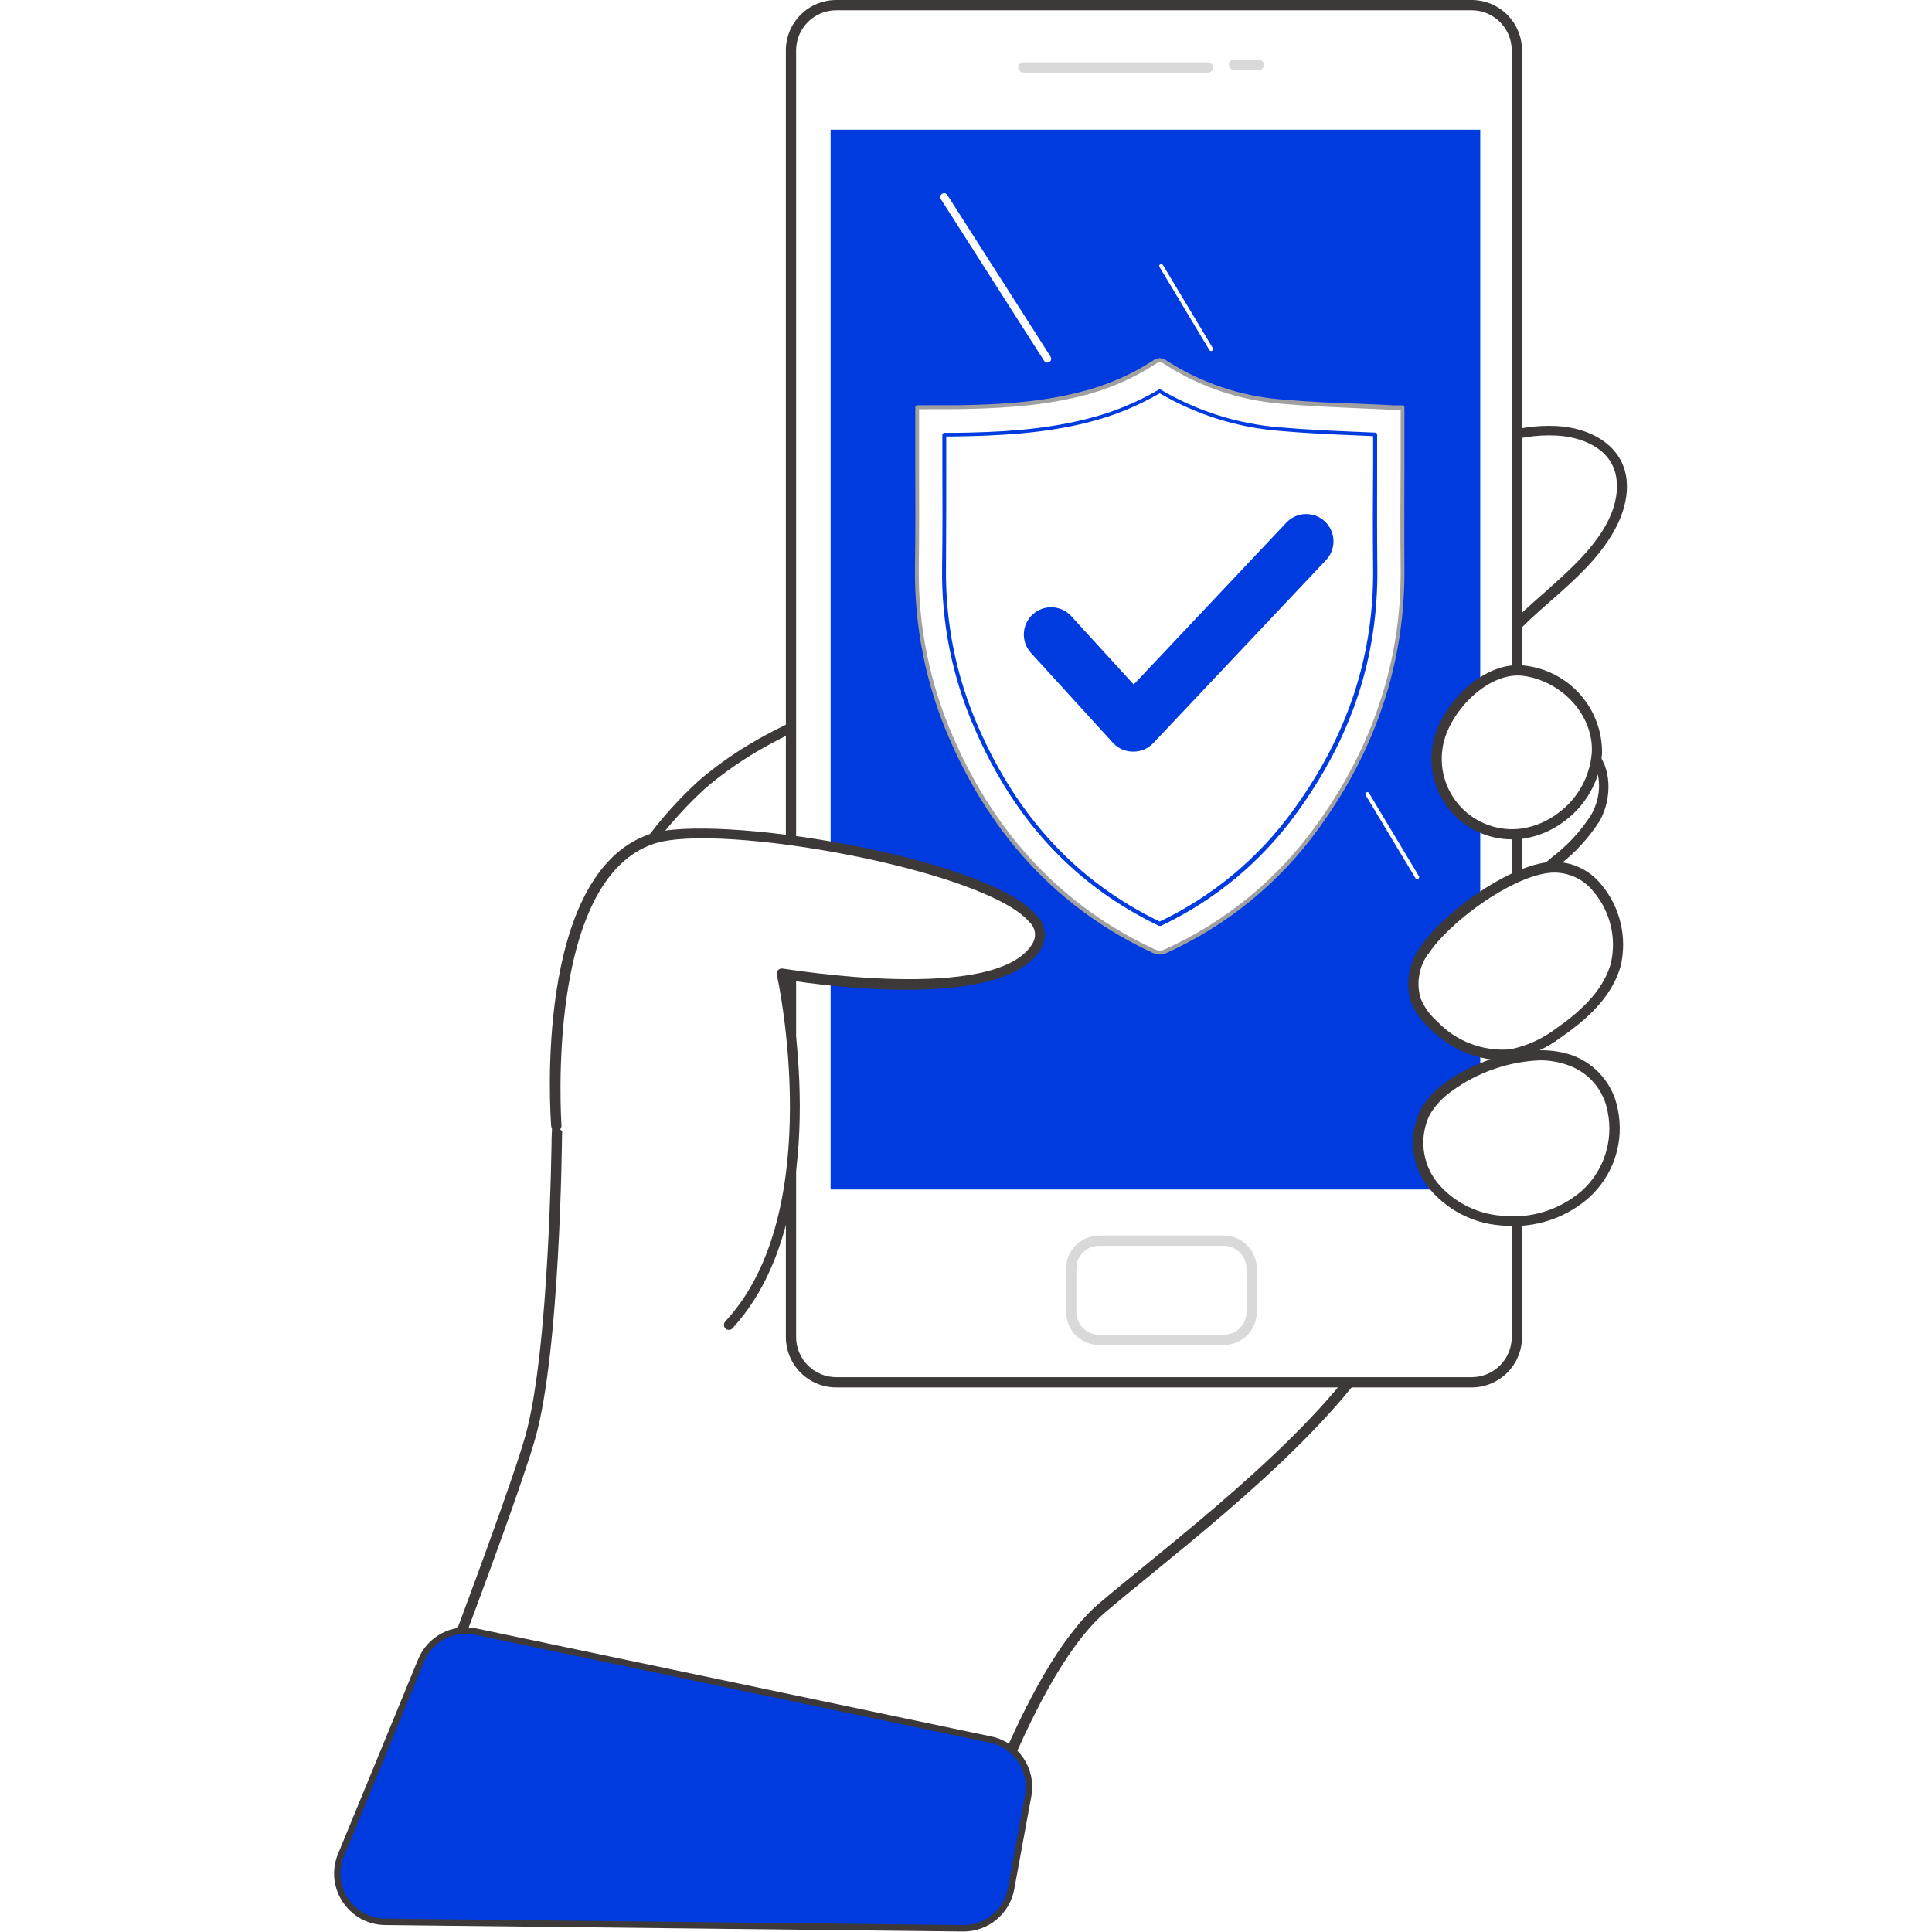
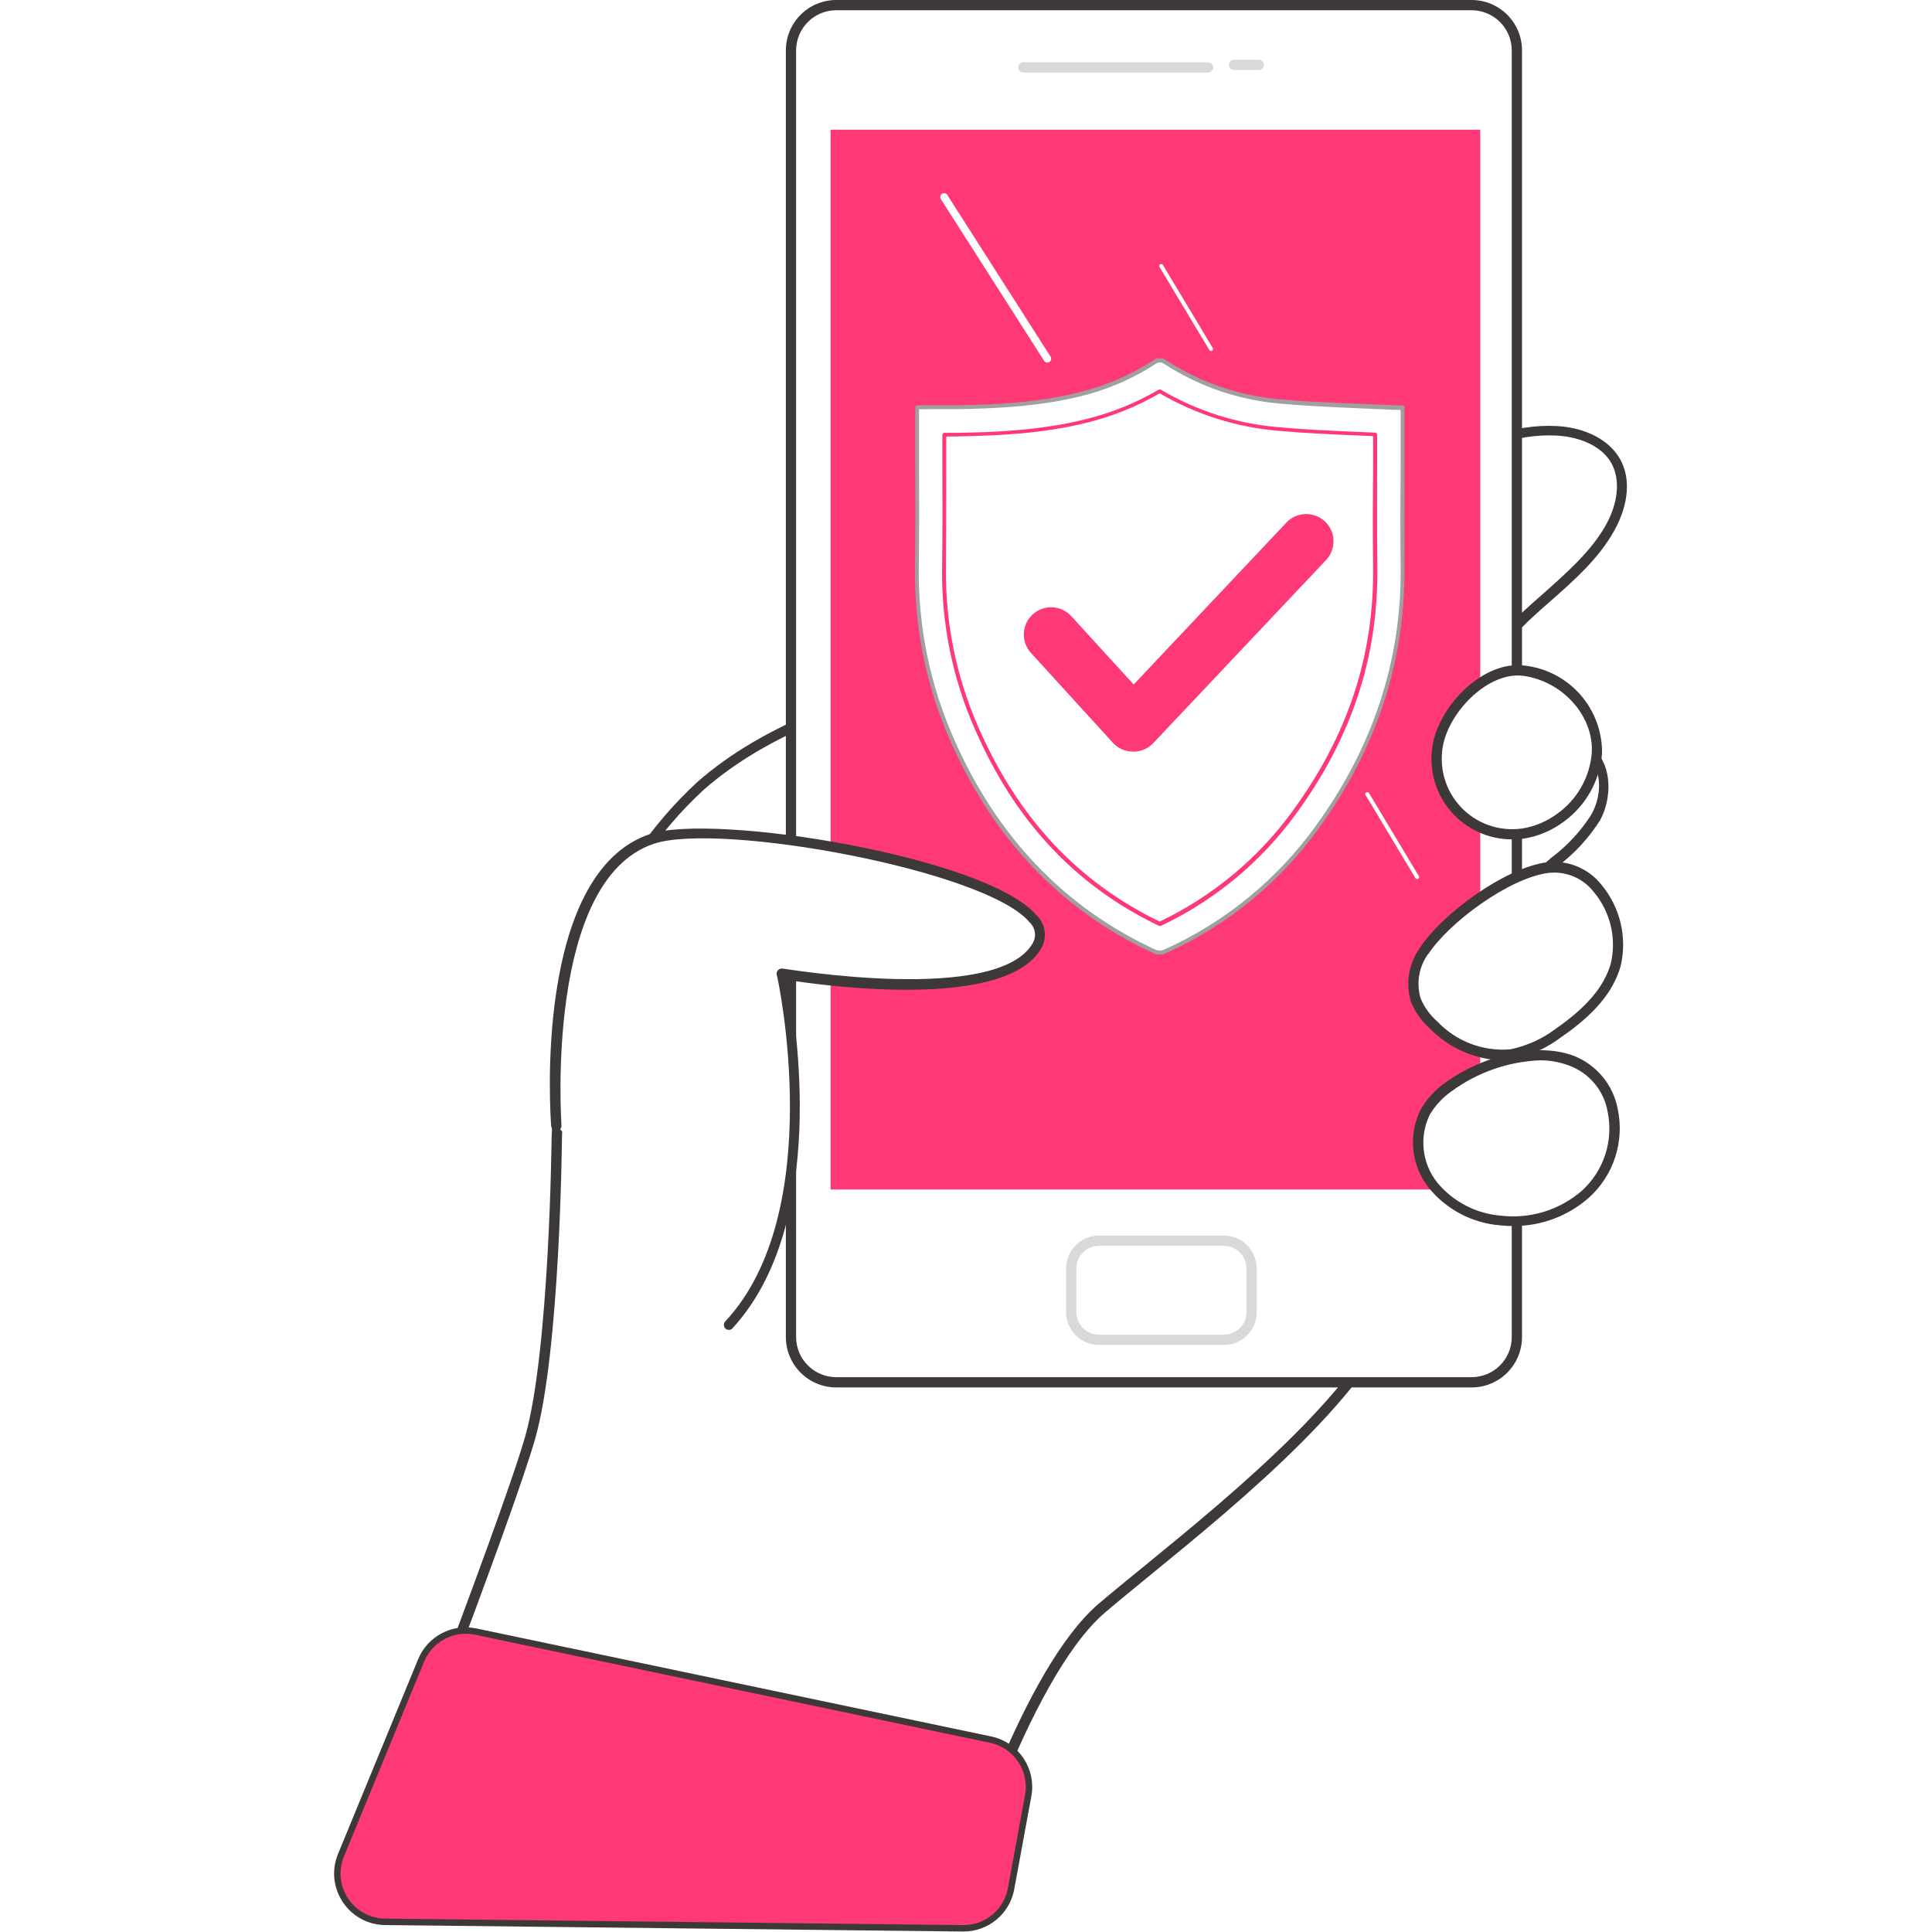
<svg xmlns="http://www.w3.org/2000/svg" width="300" height="300" viewBox="0 0 300 300" fill="none">
  <rect width="300" height="300" fill="#CACACA" />
  <g id="Illustration">
    <rect width="2438" height="5632" transform="translate(-1691 -1018)" fill="white" />
    <g id="Frame 888">
      <g id="Frame 874">
        <rect x="-15.5" y="-679.5" width="331" height="995" stroke="#ECECEC" />
        <g id="security_phone_flat">
          <rect x="-15.5" y="-647.5" width="331" height="963" rx="4.5" stroke="#9747FF" stroke-dasharray="10 5" />
          <g id="Theme=Theme3">
            <g id="Group 2">
              <path id="Vector" d="M55.425 296.08C55.425 296.08 78.545 236.567 82.337 223.183C86.129 209.799 86.464 177.278 86.448 176.705C86.609 171.141 87.141 165.594 88.041 160.102C89.216 155.4 90.696 150.78 92.471 146.271C95.913 137.021 101.48 128.709 108.723 122.004C120.69 111.488 136.862 107.536 152.047 102.692C176.792 94.821 199.083 83.237 222.442 72.179C228.513 69.311 234.934 66.459 241.563 66.842C245.18 67.049 249.067 68.435 250.788 71.622C252.509 74.808 251.585 78.76 249.832 81.899C246.805 87.3 241.626 91.093 237.085 95.299C233.038 99.06 224.753 108.285 229.214 114.308C232.783 119.088 241.961 112.141 246.932 116.858C249.529 119.343 249.354 123.725 247.617 126.864C245.881 130.003 242.933 132.281 240.208 134.64C232.99 140.886 226.824 148.741 221.088 156.277C215.352 163.814 217.582 157.871 218.044 166.714C218.602 177.549 220.116 190.471 217.057 201.083C212.149 218.021 183.389 238.973 170.849 249.665C158.309 260.356 147.888 296.032 147.888 296.032L55.425 296.08Z" fill="white" />
              <path id="Vector_2" d="M148.096 296.877H55.425C55.294 296.877 55.164 296.845 55.047 296.784C54.931 296.723 54.831 296.634 54.756 296.526C54.685 296.419 54.64 296.297 54.626 296.169C54.612 296.042 54.63 295.913 54.676 295.793C54.899 295.204 77.844 236.169 81.572 222.976C85.301 209.783 85.651 177.039 85.651 176.768C85.839 171.134 86.403 165.518 87.34 159.958C88.521 155.223 90.011 150.571 91.802 146.032C95.278 136.657 100.918 128.233 108.261 121.446C118.794 112.205 132.56 107.951 145.881 103.919L151.872 102.055C172.235 95.57 190.575 86.743 209.982 77.406C214.013 75.462 218.076 73.502 222.155 71.574C228.656 68.499 235.03 65.79 241.738 66.156C246.295 66.412 249.976 68.371 251.617 71.383C253.927 75.685 251.712 80.545 250.645 82.425C248.223 86.775 244.431 90.105 240.782 93.323C239.762 94.216 238.742 95.108 237.755 96.032C235.667 97.96 225.486 107.919 229.979 113.974C231.461 115.965 234.249 115.567 237.484 114.977C240.718 114.388 244.829 113.782 247.602 116.427C250.374 119.072 250.278 124.091 248.446 127.39C246.713 130.127 244.5 132.529 241.913 134.48L240.862 135.388C233.707 141.571 227.557 149.41 221.853 156.899C220.839 158.266 219.748 159.575 218.586 160.819C218.412 160.995 218.247 161.182 218.092 161.376C218.092 161.376 218.172 161.504 218.204 161.647C218.692 163.326 218.955 165.062 218.985 166.81C219.064 168.483 219.176 170.22 219.287 171.972C219.893 181.532 220.594 192.351 217.965 201.45C213.79 215.79 192.758 233.03 178.848 244.391C176.155 246.59 173.621 248.661 171.566 250.414C159.409 260.85 148.972 296.048 148.86 296.399C148.796 296.546 148.689 296.671 148.552 296.756C148.416 296.842 148.256 296.884 148.096 296.877ZM56.588 295.283H147.522C148.972 290.503 158.755 259.225 170.546 249.075C172.602 247.323 175.151 245.235 177.86 243.037C191.626 231.787 212.42 214.786 216.451 200.876C219.001 192.049 218.315 181.373 217.71 171.94C217.598 170.172 217.487 168.451 217.407 166.778C217.383 165.16 217.142 163.552 216.69 161.998C216.356 160.851 216.579 160.564 217.439 159.64C218.569 158.434 219.633 157.168 220.626 155.847C226.362 148.279 232.592 140.376 239.858 134.082L240.909 133.174C243.347 131.347 245.436 129.096 247.076 126.529C248.669 123.757 248.924 119.758 246.534 117.479C244.144 115.2 240.989 115.886 237.77 116.459C234.552 117.033 230.792 117.606 228.736 114.866C223.574 107.903 233.516 97.737 236.703 94.789C237.707 93.865 238.727 92.973 239.762 92.065C243.315 88.878 246.996 85.691 249.322 81.596C251.266 78.123 251.617 74.57 250.278 72.036C248.94 69.503 245.705 67.861 241.722 67.638C235.349 67.272 229.198 69.917 222.904 72.897L210.731 78.728C191.276 88.097 172.888 96.94 152.414 103.457C150.422 104.095 148.414 104.716 146.407 105.322C133.182 109.401 119.59 113.591 109.281 122.626C102.135 129.223 96.643 137.411 93.252 146.526C91.487 150.998 90.018 155.581 88.854 160.245C87.966 165.664 87.433 171.136 87.261 176.625C87.261 176.928 86.974 209.751 83.118 223.343C79.629 235.675 59.743 287.125 56.588 295.283Z" fill="#3D3939" />
              <path id="Vector_3" d="M228.529 0.797H129.836C125.964 0.797 122.825 3.935 122.825 7.807V207.616C122.825 211.488 125.964 214.627 129.836 214.627H228.529C232.401 214.627 235.54 211.488 235.54 207.616V7.807C235.54 3.935 232.401 0.797 228.529 0.797Z" fill="white" />
              <path id="Vector_4" d="M228.529 215.44H129.836C127.766 215.435 125.783 214.612 124.319 213.148C122.856 211.685 122.032 209.702 122.028 207.632V7.808C122.032 5.738 122.856 3.755 124.319 2.291C125.783 0.828 127.766 0.004 129.836 0H228.529C230.598 0.004 232.582 0.828 234.045 2.291C235.508 3.755 236.332 5.738 236.336 7.808V207.632C236.332 209.702 235.508 211.685 234.045 213.148C232.582 214.612 230.598 215.435 228.529 215.44ZM129.836 1.593C128.189 1.598 126.611 2.254 125.446 3.418C124.282 4.583 123.626 6.161 123.621 7.808V207.632C123.626 209.279 124.282 210.857 125.446 212.022C126.611 213.186 128.189 213.842 129.836 213.846H228.529C230.176 213.842 231.754 213.186 232.918 212.022C234.083 210.857 234.739 209.279 234.743 207.632V7.808C234.739 6.161 234.083 4.583 232.918 3.418C231.754 2.254 230.176 1.598 228.529 1.593H129.836Z" fill="#3D3939" />
-               <path id="Vector_5" d="M229.851 20.14H128.975V184.704H229.851V20.14Z" fill="#003BE0" />
+               <path id="Vector_5" d="M229.851 20.14H128.975V184.704H229.851V20.14Z" fill="#FE3976" />
              <path id="Vector_6" d="M190.049 208.843H170.642C169.291 208.839 167.996 208.3 167.041 207.345C166.086 206.39 165.547 205.095 165.543 203.744V196.972C165.543 195.619 166.08 194.32 167.035 193.361C167.991 192.403 169.288 191.862 170.642 191.858H190.049C191.403 191.862 192.699 192.403 193.655 193.361C194.611 194.32 195.148 195.619 195.148 196.972V203.744C195.148 205.097 194.61 206.393 193.654 207.35C192.698 208.306 191.401 208.843 190.049 208.843ZM170.642 193.451C169.71 193.455 168.819 193.828 168.162 194.488C167.505 195.148 167.136 196.041 167.136 196.972V203.744C167.14 204.673 167.511 205.562 168.168 206.218C168.824 206.875 169.713 207.245 170.642 207.25H190.049C190.977 207.245 191.866 206.875 192.523 206.218C193.179 205.562 193.55 204.673 193.554 203.744V196.972C193.554 196.041 193.186 195.148 192.529 194.488C191.872 193.828 190.98 193.455 190.049 193.451H170.642Z" fill="#D9D9D9" />
              <path id="Vector_7" d="M187.579 11.265H158.899C158.687 11.265 158.485 11.181 158.335 11.032C158.186 10.883 158.102 10.68 158.102 10.469C158.102 10.257 158.186 10.055 158.335 9.905C158.485 9.756 158.687 9.672 158.899 9.672H187.579C187.791 9.672 187.993 9.756 188.143 9.905C188.292 10.055 188.376 10.257 188.376 10.469C188.376 10.68 188.292 10.883 188.143 11.032C187.993 11.181 187.791 11.265 187.579 11.265Z" fill="#D9D9D9" />
              <path id="Vector_8" d="M195.466 10.867H191.61C191.4 10.863 191.2 10.778 191.052 10.629C190.903 10.48 190.818 10.28 190.814 10.07C190.814 9.859 190.898 9.656 191.047 9.507C191.196 9.357 191.399 9.274 191.61 9.274H195.466C195.678 9.274 195.88 9.357 196.03 9.507C196.179 9.656 196.263 9.859 196.263 10.07C196.263 10.281 196.179 10.484 196.03 10.634C195.88 10.783 195.678 10.867 195.466 10.867Z" fill="#D9D9D9" />
              <path id="Vector_9" d="M223.334 115.376C222.937 117.223 222.992 119.139 223.496 120.96C223.999 122.781 224.936 124.454 226.226 125.834C227.516 127.215 229.121 128.263 230.903 128.889C232.686 129.515 234.594 129.7 236.464 129.429C238.612 129.102 240.644 128.242 242.375 126.928C243.974 125.769 245.302 124.277 246.267 122.555C247.233 120.833 247.813 118.922 247.968 116.953C248.334 110.58 242.917 104.923 236.591 104.206C230.696 103.41 224.498 110.054 223.334 115.376Z" fill="white" />
              <path id="Vector_10" d="M234.838 130.338C232.967 130.349 231.117 129.94 229.425 129.14C227.733 128.341 226.242 127.171 225.063 125.718C223.883 124.265 223.046 122.565 222.611 120.745C222.177 118.924 222.157 117.03 222.554 115.201C223.86 109.21 230.441 102.565 236.687 103.346C240.038 103.711 243.134 105.312 245.367 107.837C247.601 110.363 248.812 113.63 248.765 117.001C248.6 119.084 247.986 121.107 246.965 122.93C245.945 124.754 244.542 126.335 242.853 127.565C241.012 128.956 238.855 129.871 236.575 130.226C236 130.303 235.419 130.341 234.838 130.338ZM224.115 115.535C223.746 117.258 223.798 119.044 224.267 120.741C224.736 122.439 225.609 123.998 226.811 125.286C228.013 126.574 229.508 127.552 231.169 128.138C232.83 128.723 234.609 128.898 236.352 128.649C238.366 128.329 240.27 127.52 241.897 126.291C243.402 125.2 244.653 123.797 245.564 122.177C246.474 120.556 247.023 118.758 247.171 116.906C247.506 111.169 242.614 105.752 236.496 104.939C231.206 104.286 225.262 110.229 224.115 115.535Z" fill="#3D3939" />
              <path id="Vector_11" d="M221.088 147.706C220.32 148.796 219.809 150.047 219.594 151.363C219.378 152.679 219.464 154.027 219.845 155.306C220.468 156.8 221.428 158.131 222.649 159.194C225.836 162.237 230.265 164.388 234.631 163.735C237.311 163.181 239.832 162.032 242.009 160.373C245.88 157.712 249.593 154.318 250.884 149.809C252.748 143.276 248 133.732 240.336 134.688C234.058 135.548 224.434 142.511 221.088 147.706Z" fill="white" />
              <path id="Vector_12" d="M233.038 164.643C228.903 164.465 224.99 162.722 222.092 159.767C220.78 158.623 219.754 157.188 219.096 155.576C218.669 154.183 218.567 152.711 218.796 151.273C219.025 149.834 219.58 148.466 220.419 147.275C223.86 141.937 233.691 134.719 240.24 133.891C241.826 133.707 243.432 133.932 244.907 134.542C246.382 135.153 247.677 136.13 248.669 137.38C250.114 139.113 251.135 141.158 251.652 143.354C252.169 145.55 252.168 147.836 251.649 150.031C250.517 153.999 247.601 157.488 242.455 161.026C240.185 162.754 237.554 163.947 234.759 164.515C234.19 164.605 233.614 164.648 233.038 164.643ZM221.741 148.151C221.04 149.136 220.572 150.268 220.374 151.461C220.175 152.653 220.25 153.875 220.594 155.035C221.174 156.413 222.062 157.639 223.191 158.62C224.634 160.144 226.402 161.324 228.363 162.071C230.324 162.819 232.428 163.115 234.52 162.938C237.075 162.413 239.481 161.324 241.563 159.751C246.343 156.437 249.099 153.218 250.119 149.633C250.577 147.695 250.576 145.677 250.113 143.74C249.651 141.803 248.742 140.002 247.458 138.48C246.639 137.431 245.564 136.61 244.336 136.097C243.108 135.583 241.769 135.394 240.447 135.548C234.392 136.297 224.944 143.26 221.741 148.215V148.151Z" fill="#3D3939" />
              <path id="Vector_13" d="M224.976 168.706C223.481 169.723 222.234 171.062 221.327 172.625C220.428 174.44 220.063 176.473 220.275 178.487C220.486 180.501 221.266 182.414 222.522 184.002C223.805 185.564 225.388 186.852 227.178 187.791C228.968 188.73 230.928 189.3 232.942 189.467C235.316 189.758 237.724 189.544 240.009 188.838C242.294 188.132 244.403 186.951 246.199 185.372C247.97 183.761 249.291 181.716 250.032 179.439C250.772 177.162 250.907 174.731 250.422 172.386C247.49 160.102 232.624 163.129 224.976 168.706Z" fill="white" />
              <path id="Vector_14" d="M234.886 190.376C234.21 190.379 233.535 190.341 232.863 190.264C230.739 190.084 228.673 189.479 226.787 188.485C224.902 187.492 223.235 186.13 221.884 184.48C220.526 182.775 219.685 180.716 219.461 178.546C219.238 176.377 219.642 174.19 220.626 172.243C221.597 170.577 222.925 169.146 224.514 168.053C229.692 164.277 238.137 161.679 244.224 163.894C246.004 164.563 247.582 165.68 248.804 167.137C250.027 168.594 250.853 170.342 251.203 172.211C251.727 174.694 251.591 177.27 250.808 179.683C250.025 182.095 248.623 184.261 246.741 185.962C243.471 188.849 239.248 190.421 234.886 190.376ZM239.157 164.643C234.21 164.838 229.434 166.503 225.438 169.423C224.047 170.386 222.879 171.636 222.012 173.088C221.197 174.768 220.871 176.644 221.071 178.5C221.271 180.357 221.989 182.12 223.143 183.588C224.362 185.069 225.866 186.291 227.566 187.18C229.265 188.07 231.126 188.609 233.038 188.767C235.3 189.036 237.593 188.828 239.77 188.155C241.946 187.483 243.958 186.361 245.674 184.863C247.332 183.344 248.568 181.421 249.264 179.282C249.959 177.144 250.089 174.861 249.641 172.658C249.363 171.043 248.666 169.53 247.62 168.269C246.575 167.009 245.217 166.044 243.682 165.472C242.236 164.925 240.703 164.645 239.157 164.643Z" fill="#3D3939" />
              <path id="Vector_15" d="M86.496 174.777C86.496 174.777 83.532 136.201 101.298 130.162C113.137 126.179 166.818 136.345 161.145 146.67C155.473 156.995 121.422 151.099 121.422 151.099C121.422 151.099 129.66 188.129 113.185 205.656" fill="white" />
              <path id="Vector_16" d="M113.185 206.501C112.984 206.506 112.789 206.431 112.643 206.294C112.568 206.22 112.509 206.132 112.469 206.034C112.428 205.937 112.407 205.833 112.407 205.728C112.407 205.623 112.428 205.519 112.469 205.422C112.509 205.325 112.568 205.237 112.643 205.162C128.577 188.066 120.769 151.721 120.61 151.354C120.579 151.227 120.581 151.094 120.618 150.968C120.654 150.842 120.723 150.728 120.817 150.637C120.905 150.543 121.015 150.471 121.137 150.429C121.26 150.388 121.391 150.377 121.518 150.398C121.869 150.398 155.075 156.071 160.412 146.367C160.686 145.848 160.778 145.252 160.674 144.675C160.57 144.097 160.276 143.571 159.839 143.18C153.099 135.118 111.735 127.597 101.521 131.023C84.536 136.727 87.181 174.363 87.181 174.745C87.19 174.85 87.178 174.955 87.145 175.055C87.113 175.155 87.062 175.248 86.994 175.328C86.925 175.408 86.842 175.473 86.749 175.521C86.655 175.569 86.553 175.597 86.448 175.605C86.239 175.611 86.036 175.539 85.877 175.404C85.718 175.269 85.615 175.079 85.588 174.872C85.46 173.279 82.783 135.612 100.932 129.509C110.795 126.195 153.322 133.015 160.986 142.161C161.639 142.799 162.065 143.633 162.201 144.536C162.336 145.44 162.172 146.362 161.735 147.164C156.381 156.883 128.465 153.139 122.331 152.183C123.605 158.7 128.704 190.121 113.647 206.357C113.512 206.454 113.35 206.504 113.185 206.501Z" fill="#3D3939" />
-               <path id="Vector_17" d="M65.387 257.84C66.762 254.497 70.325 252.611 73.862 253.353L153.819 270.127C157.802 270.962 160.392 274.822 159.656 278.824L156.997 293.282C156.337 296.872 153.187 299.465 149.537 299.425L59.804 298.421C54.503 298.361 50.934 292.971 52.951 288.068L65.387 257.84Z" fill="#003BE0" stroke="#3D3939" />
+               <path id="Vector_17" d="M65.387 257.84C66.762 254.497 70.325 252.611 73.862 253.353L153.819 270.127C157.802 270.962 160.392 274.822 159.656 278.824L156.997 293.282C156.337 296.872 153.187 299.465 149.537 299.425L59.804 298.421C54.503 298.361 50.934 292.971 52.951 288.068L65.387 257.84Z" fill="#FE3976" stroke="#3D3939" />
              <g id="Group 1">
                <path id="Vector_18" d="M217.767 63.331V64.918C217.767 72.609 217.693 80.301 217.767 87.993C217.948 103.047 213.235 116.488 204.447 128.557C198.441 136.866 190.365 143.458 181.022 147.679C180.724 147.838 180.392 147.921 180.054 147.921C179.716 147.921 179.384 147.838 179.086 147.679C164.294 140.801 154.175 129.485 147.733 114.686C144.048 106.315 142.214 97.246 142.355 88.101C142.462 80.375 142.355 72.636 142.355 64.904V63.237C144.466 63.237 146.436 63.237 148.406 63.237C154.867 63.143 161.295 62.813 167.602 61.22C171.716 60.224 175.632 58.542 179.187 56.244C179.429 56.041 179.735 55.93 180.051 55.93C180.367 55.93 180.673 56.041 180.915 56.244C186.319 59.738 192.506 61.838 198.921 62.356C204.723 62.874 210.566 63.028 216.402 63.297C216.832 63.344 217.236 63.331 217.767 63.331Z" fill="white" />
                <path id="Vector_19" d="M180.081 148.223C179.693 148.213 179.313 148.119 178.965 147.948C164.764 141.352 154.161 130.197 147.465 114.807C143.78 106.39 141.946 97.281 142.086 88.094C142.16 82.715 142.146 77.289 142.126 72.018C142.126 69.644 142.126 67.271 142.126 64.897V63.237C142.128 63.155 142.161 63.078 142.218 63.02C142.276 62.962 142.354 62.929 142.435 62.928H144.412C145.797 62.928 147.142 62.928 148.446 62.928C154.598 62.84 161.167 62.538 167.568 60.91C171.65 59.927 175.535 58.258 179.059 55.975C179.351 55.74 179.716 55.612 180.091 55.612C180.466 55.612 180.83 55.74 181.123 55.975C186.485 59.44 192.624 61.519 198.988 62.026C203.022 62.39 207.177 62.564 211.178 62.699C212.933 62.773 214.694 62.847 216.449 62.941C216.705 62.941 216.967 62.941 217.263 62.941H217.767C217.849 62.941 217.928 62.974 217.986 63.032C218.044 63.09 218.076 63.168 218.076 63.25V64.918C218.076 67.311 218.076 69.712 218.076 72.105C218.076 77.309 218.043 82.695 218.076 87.993C218.251 102.604 213.753 116.313 204.703 128.738C198.662 137.082 190.551 143.707 181.17 147.961C180.831 148.128 180.459 148.217 180.081 148.223ZM142.711 63.546V64.891C142.711 67.266 142.711 69.64 142.711 72.011C142.711 77.282 142.751 82.735 142.671 88.094C142.55 97.196 144.385 106.219 148.05 114.552C154.686 129.801 165.181 140.848 179.247 147.383C179.505 147.524 179.794 147.597 180.088 147.597C180.381 147.597 180.67 147.524 180.928 147.383C190.22 143.176 198.252 136.618 204.232 128.355C213.202 116.037 217.679 102.456 217.491 87.98C217.431 82.681 217.444 77.289 217.491 72.085C217.491 69.683 217.491 67.287 217.491 64.897V63.64H217.296C216.987 63.64 216.711 63.64 216.442 63.64C214.687 63.553 212.933 63.479 211.178 63.405C207.144 63.23 203.022 63.055 198.961 62.692C192.493 62.172 186.256 60.056 180.807 56.533C180.615 56.363 180.368 56.269 180.111 56.269C179.855 56.269 179.607 56.363 179.415 56.533C175.833 58.851 171.884 60.547 167.736 61.549C161.255 63.136 154.639 63.438 148.48 63.539C147.135 63.539 145.79 63.539 144.405 63.539L142.711 63.546Z" fill="#A0A0A0" />
-                 <path id="Vector_20" d="M180.081 143.76C180.037 143.77 179.991 143.77 179.946 143.76C166.936 137.493 157.577 127.475 151.344 113.14C147.893 105.278 146.169 96.767 146.288 88.182C146.369 82.769 146.348 77.31 146.328 72.045V67.52C146.331 67.439 146.365 67.362 146.422 67.305C146.48 67.248 146.556 67.214 146.637 67.211H148.507C154.914 67.117 161.779 66.794 168.59 65.093C172.573 64.124 176.392 62.577 179.926 60.501C179.973 60.474 180.027 60.46 180.081 60.46C180.135 60.46 180.188 60.474 180.235 60.501C185.838 63.812 192.118 65.81 198.604 66.344C202.76 66.72 206.955 66.895 211.01 67.07L213.544 67.177C213.623 67.179 213.699 67.212 213.754 67.268C213.809 67.325 213.84 67.401 213.84 67.48V72.234C213.84 77.424 213.807 82.796 213.874 88.094C214.035 101.965 209.927 114.465 201.307 126.298C195.868 133.807 188.62 139.821 180.235 143.78C180.183 143.787 180.13 143.78 180.081 143.76ZM146.933 67.782V71.998C146.933 77.283 146.933 82.756 146.893 88.135C146.772 96.634 148.475 105.06 151.889 112.844C158.047 126.964 167.266 136.881 180.067 143.101C188.302 139.18 195.421 133.255 200.769 125.868C209.308 114.149 213.383 101.77 213.215 88.034C213.154 82.736 213.168 77.357 213.215 72.159V67.722L211.01 67.628C206.975 67.453 202.746 67.278 198.578 66.902C192.053 66.368 185.732 64.376 180.081 61.072C176.539 63.126 172.722 64.664 168.745 65.638C161.867 67.352 154.955 67.655 148.513 67.769C147.996 67.782 147.471 67.782 146.947 67.782H146.933Z" fill="#003BE0" />
-                 <path id="Vector_21" d="M175.926 116.71C175.345 116.711 174.771 116.592 174.239 116.361C173.706 116.129 173.228 115.79 172.833 115.365L160.058 101.353C159.315 100.521 158.93 99.43 158.986 98.317C159.042 97.203 159.536 96.156 160.359 95.404C161.182 94.651 162.269 94.254 163.383 94.298C164.497 94.342 165.549 94.823 166.311 95.638L176.04 106.288L199.781 81.115C200.555 80.312 201.614 79.847 202.729 79.821C203.843 79.794 204.923 80.208 205.735 80.972C206.546 81.737 207.024 82.79 207.063 83.905C207.103 85.019 206.702 86.104 205.947 86.924L179.052 115.419C178.648 115.838 178.162 116.169 177.624 116.391C177.086 116.613 176.508 116.722 175.926 116.71Z" fill="#003BE0" />
+                 <path id="Vector_20" d="M180.081 143.76C180.037 143.77 179.991 143.77 179.946 143.76C166.936 137.493 157.577 127.475 151.344 113.14C147.893 105.278 146.169 96.767 146.288 88.182C146.369 82.769 146.348 77.31 146.328 72.045V67.52C146.331 67.439 146.365 67.362 146.422 67.305C146.48 67.248 146.556 67.214 146.637 67.211H148.507C154.914 67.117 161.779 66.794 168.59 65.093C172.573 64.124 176.392 62.577 179.926 60.501C179.973 60.474 180.027 60.46 180.081 60.46C180.135 60.46 180.188 60.474 180.235 60.501C185.838 63.812 192.118 65.81 198.604 66.344C202.76 66.72 206.955 66.895 211.01 67.07L213.544 67.177C213.623 67.179 213.699 67.212 213.754 67.268C213.809 67.325 213.84 67.401 213.84 67.48V72.234C213.84 77.424 213.807 82.796 213.874 88.094C214.035 101.965 209.927 114.465 201.307 126.298C195.868 133.807 188.62 139.821 180.235 143.78C180.183 143.787 180.13 143.78 180.081 143.76ZM146.933 67.782V71.998C146.933 77.283 146.933 82.756 146.893 88.135C146.772 96.634 148.475 105.06 151.889 112.844C158.047 126.964 167.266 136.881 180.067 143.101C188.302 139.18 195.421 133.255 200.769 125.868C209.308 114.149 213.383 101.77 213.215 88.034C213.154 82.736 213.168 77.357 213.215 72.159V67.722L211.01 67.628C206.975 67.453 202.746 67.278 198.578 66.902C192.053 66.368 185.732 64.376 180.081 61.072C176.539 63.126 172.722 64.664 168.745 65.638C161.867 67.352 154.955 67.655 148.513 67.769C147.996 67.782 147.471 67.782 146.947 67.782H146.933Z" fill="#FE3976" />
+                 <path id="Vector_21" d="M175.926 116.71C175.345 116.711 174.771 116.592 174.239 116.361C173.706 116.129 173.228 115.79 172.833 115.365L160.058 101.353C159.315 100.521 158.93 99.43 158.986 98.317C159.042 97.203 159.536 96.156 160.359 95.404C161.182 94.651 162.269 94.254 163.383 94.298C164.497 94.342 165.549 94.823 166.311 95.638L176.04 106.288L199.781 81.115C200.555 80.312 201.614 79.847 202.729 79.821C203.843 79.794 204.923 80.208 205.735 80.972C206.546 81.737 207.024 82.79 207.063 83.905C207.103 85.019 206.702 86.104 205.947 86.924L179.052 115.419C178.648 115.838 178.162 116.169 177.624 116.391C177.086 116.613 176.508 116.722 175.926 116.71Z" fill="#FE3976" />
                <path id="Vector_22" d="M162.632 56.305C162.531 56.306 162.432 56.281 162.344 56.233C162.256 56.185 162.182 56.115 162.129 56.03L146.079 30.895C146.003 30.762 145.981 30.605 146.017 30.456C146.054 30.307 146.146 30.178 146.275 30.095C146.404 30.012 146.56 29.982 146.71 30.011C146.861 30.039 146.994 30.124 147.084 30.249L163.134 55.383C163.22 55.517 163.249 55.679 163.215 55.834C163.182 55.988 163.088 56.123 162.955 56.209C162.86 56.275 162.747 56.309 162.632 56.305Z" fill="white" />
                <path id="Vector_23" d="M188.059 54.505C188.006 54.506 187.955 54.493 187.909 54.47C187.863 54.446 187.824 54.411 187.796 54.369L180.041 41.443C180.001 41.377 179.99 41.299 180.009 41.225C180.028 41.152 180.076 41.088 180.144 41.047C180.211 41.006 180.292 40.991 180.371 41.005C180.45 41.02 180.519 41.062 180.566 41.123L188.322 54.05C188.366 54.116 188.381 54.196 188.364 54.272C188.346 54.349 188.297 54.415 188.228 54.458C188.178 54.49 188.119 54.507 188.059 54.505Z" fill="white" />
                <path id="Vector_24" d="M220.059 136.505C220.006 136.506 219.955 136.493 219.909 136.47C219.863 136.446 219.824 136.411 219.796 136.369L212.041 123.442C212.001 123.377 211.99 123.299 212.009 123.225C212.028 123.152 212.076 123.088 212.144 123.047C212.211 123.006 212.292 122.991 212.371 123.005C212.45 123.019 212.519 123.062 212.566 123.123L220.322 136.05C220.366 136.116 220.381 136.196 220.364 136.272C220.346 136.349 220.297 136.415 220.228 136.458C220.178 136.49 220.119 136.507 220.059 136.505Z" fill="white" />
              </g>
            </g>
          </g>
        </g>
      </g>
    </g>
  </g>
</svg>
